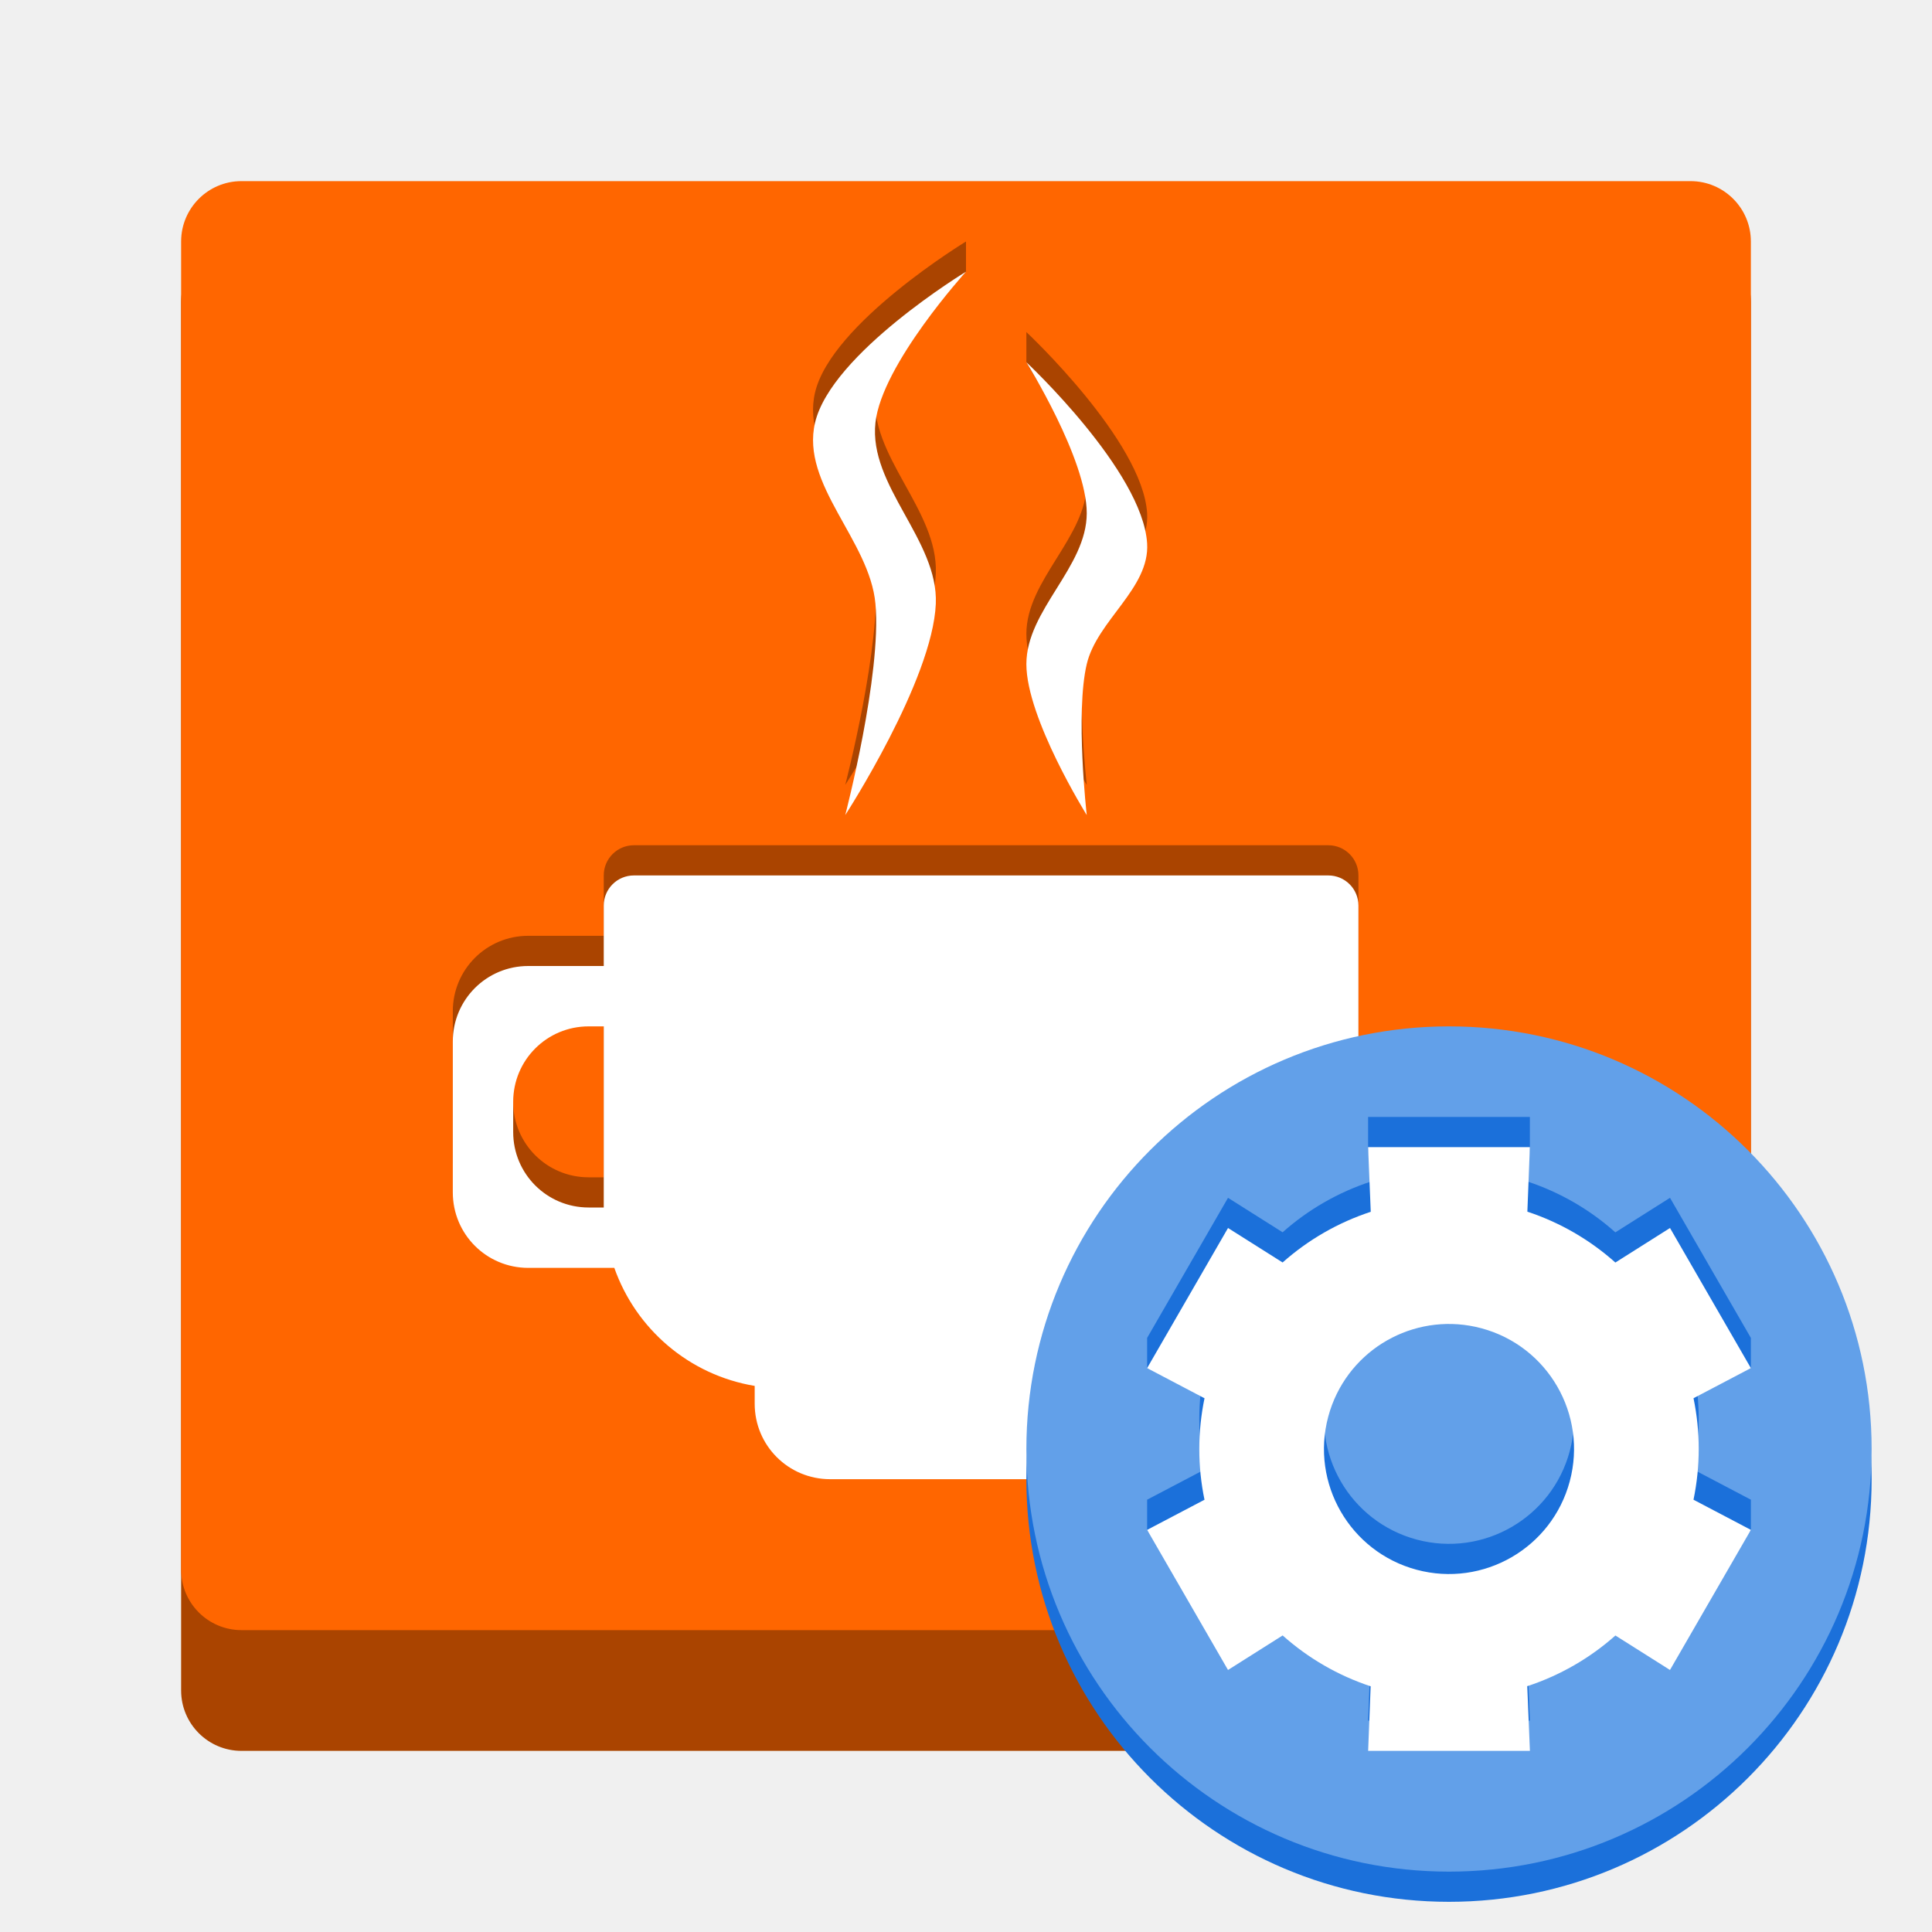
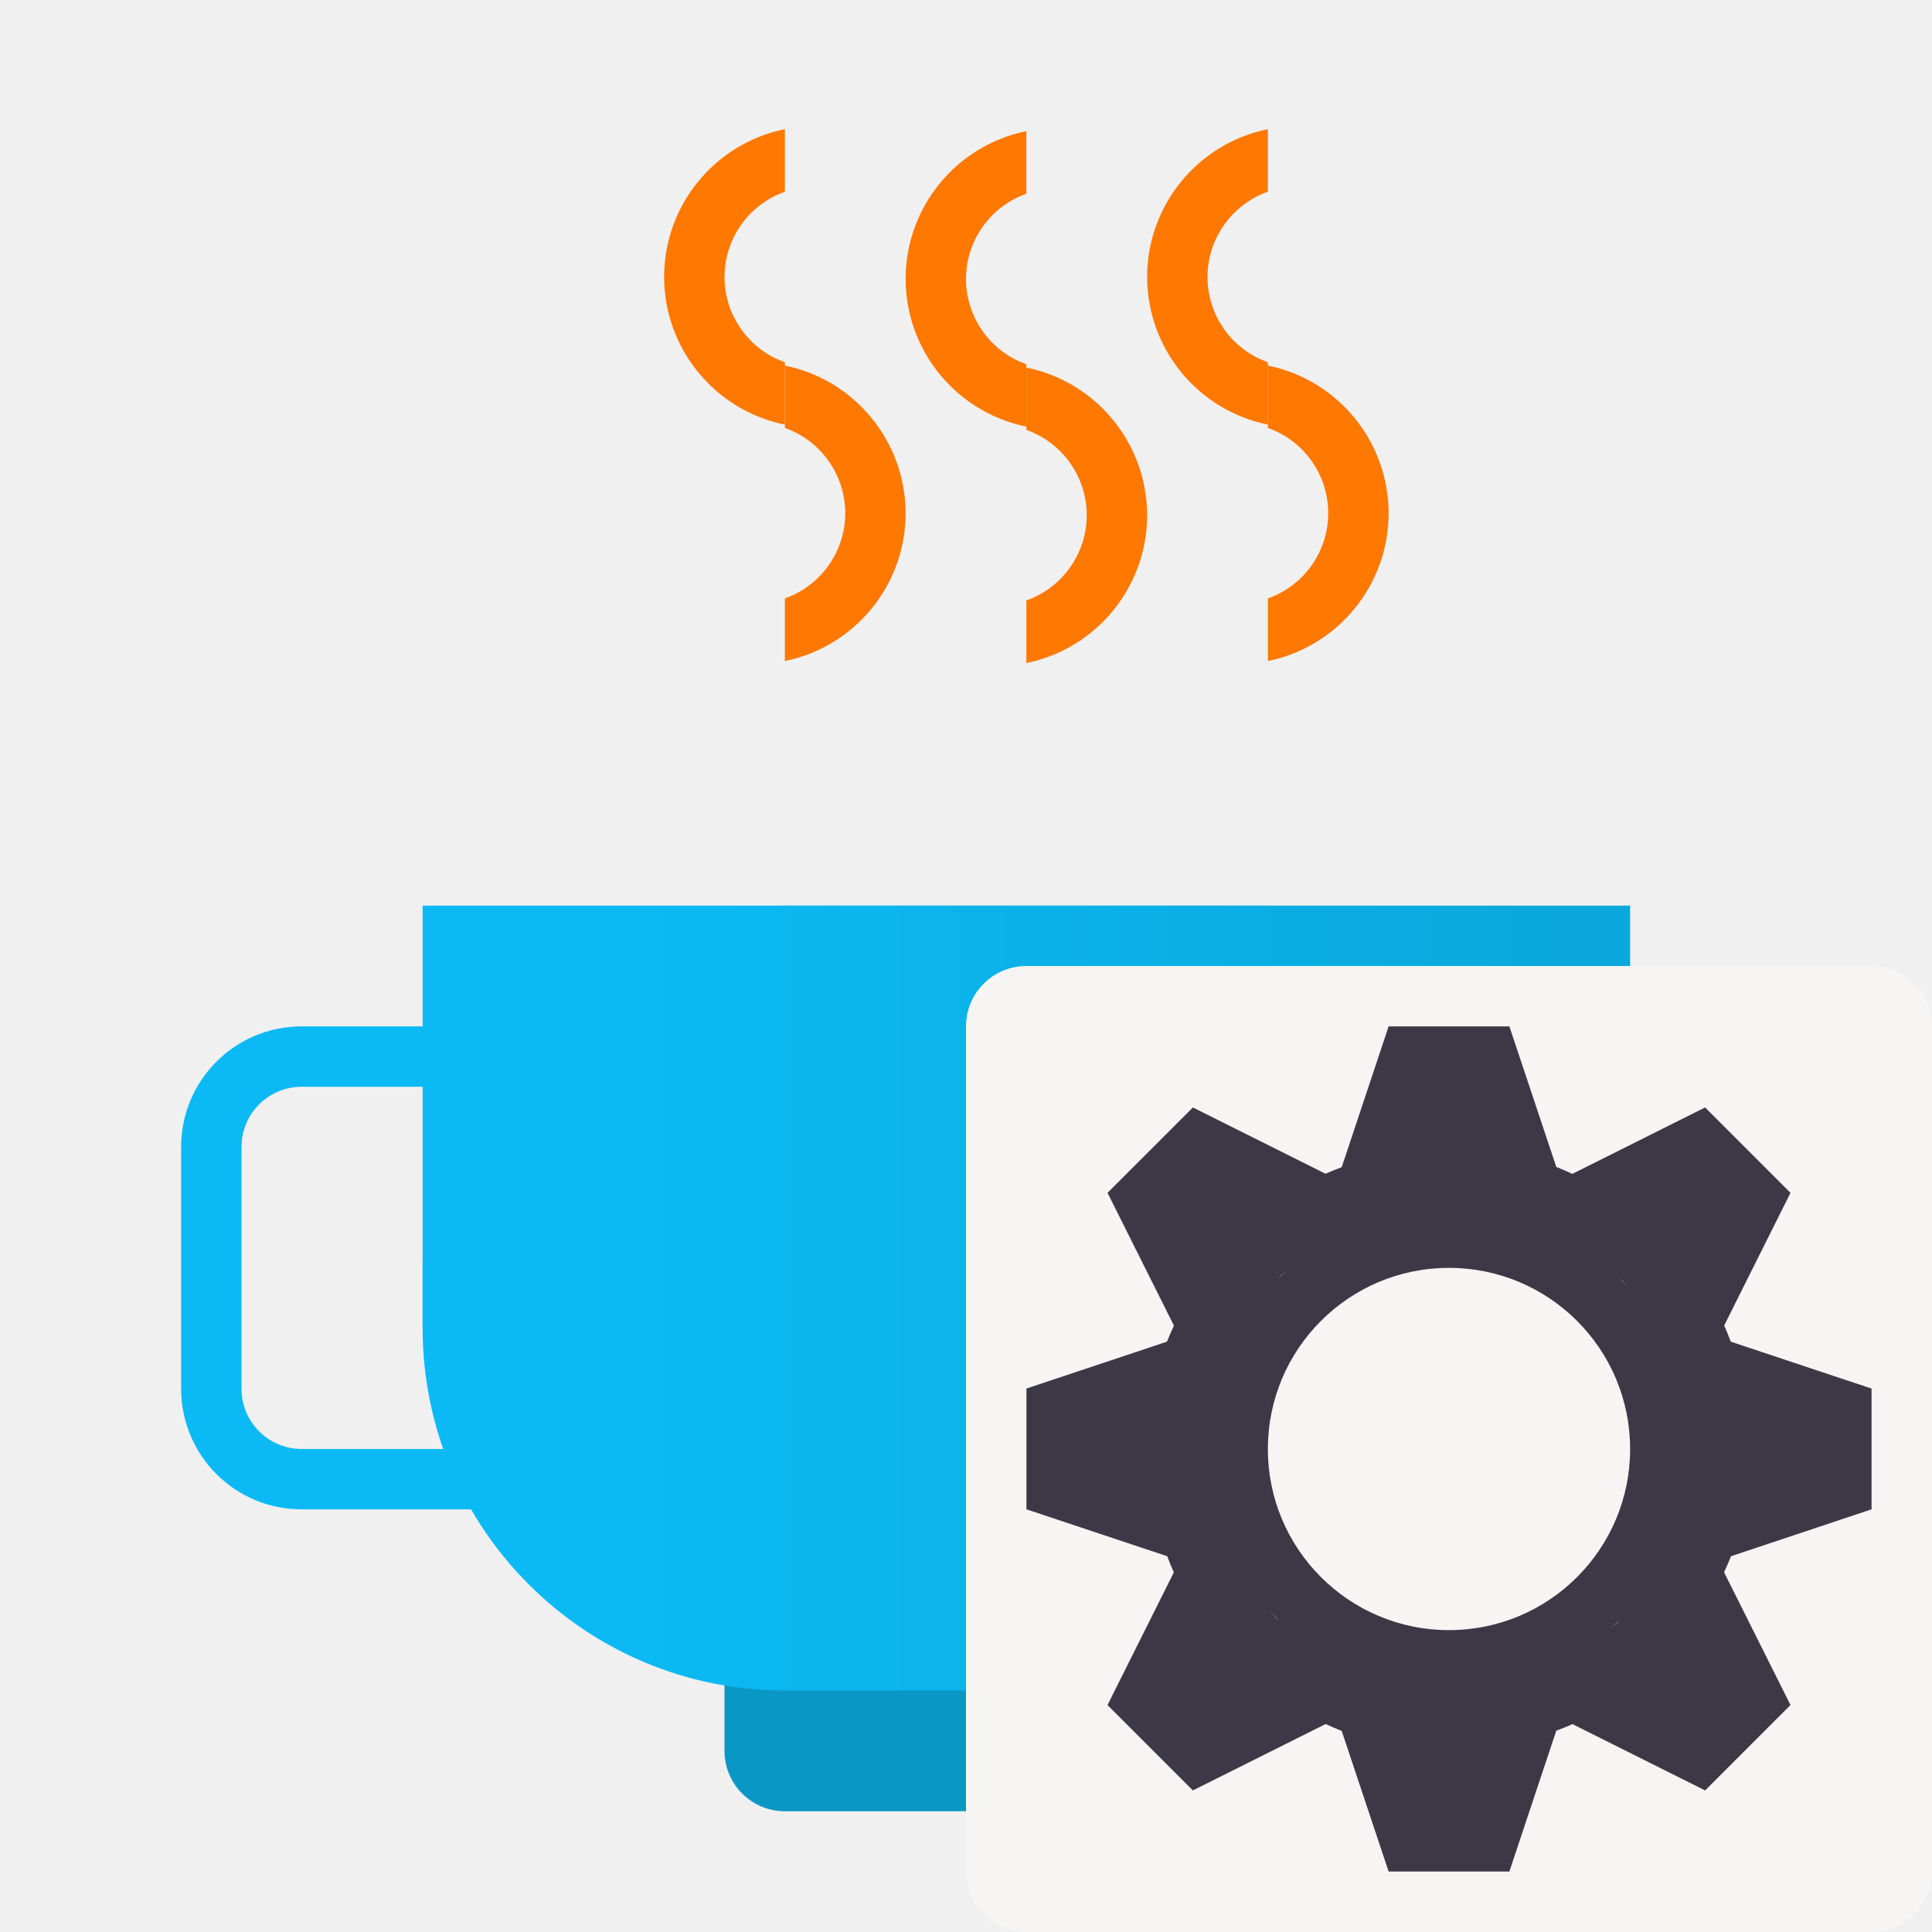
- <svg xmlns="http://www.w3.org/2000/svg" width="64" height="64" version="1" id="svg14">
-   <defs id="defs18" />
-   <g transform="matrix(0.07510248,0,0,0.07510248,5,4)" id="g1085">
-     <rect ry="26.63" y="53.261" x="13.315" height="665.757" width="692.387" id="rect1327" style="opacity:1;fill:#aa4400;fill-opacity:1;stroke:none;stroke-width:50.325;stroke-linecap:round;stroke-linejoin:round;stroke-miterlimit:4;stroke-dasharray:none;stroke-opacity:1" />
-     <rect ry="26.63" y="26.63" x="13.315" height="639.127" width="692.387" id="rect1325" style="opacity:1;fill:#ff6600;fill-opacity:1;stroke:none;stroke-width:50.325;stroke-linecap:round;stroke-linejoin:round;stroke-miterlimit:4;stroke-dasharray:none;stroke-opacity:1" />
-     <path id="rect820-3" d="m 213.042,319.563 c -7.377,0 -13.315,5.939 -13.315,13.315 v 26.63 h -33.288 c -18.441,0 -33.288,14.846 -33.288,33.288 v 66.576 c 0,18.441 14.846,33.288 33.288,33.288 h 37.943 c 9.52,26.98 32.99,47.24 61.921,52.064 v 7.854 c 0,18.441 14.846,33.288 33.288,33.288 h 133.151 c 18.441,0 33.288,-14.846 33.288,-33.288 v -7.854 c 37.865,-6.314 66.576,-38.983 66.576,-78.695 v -39.945 -93.206 c 0,-7.377 -5.939,-13.315 -13.315,-13.315 z m -19.973,66.576 h 6.658 v 53.261 26.63 h -6.658 c -18.441,0 -33.288,-14.846 -33.288,-33.288 v -13.315 c 0,-18.441 14.846,-33.288 33.288,-33.288 z" style="opacity:1;fill:#aa4400;fill-opacity:1;stroke:none;stroke-width:50.325;stroke-linecap:round;stroke-linejoin:round;stroke-miterlimit:4;stroke-dasharray:none;stroke-opacity:1" />
-     <path id="rect820" transform="matrix(13.31514,0,0,13.31514,-66.5757,-53.26056)" d="M 21 29 C 20.446 29 20 29.446 20 30 L 20 32 L 17.5 32 C 16.115 32 15 33.115 15 34.5 L 15 39.5 C 15 40.885 16.115 42 17.5 42 L 20.35 42 C 21.065 44.026 22.827 45.548 25 45.91 L 25 46.5 C 25 47.885 26.115 49 27.5 49 L 37.5 49 C 38.885 49 40 47.885 40 46.5 L 40 45.91 C 42.844 45.436 45 42.982 45 40 L 45 37 L 45 30 C 45 29.446 44.554 29 44 29 L 21 29 z M 19.5 34 L 20 34 L 20 38 L 20 40 L 19.5 40 C 18.115 40 17 38.885 17 37.5 L 17 36.5 C 17 35.115 18.115 34 19.5 34 z " style="opacity:1;fill:#ffffff;fill-opacity:1;stroke:none;stroke-width:3.78;stroke-linecap:round;stroke-linejoin:round;stroke-miterlimit:4;stroke-dasharray:none;stroke-opacity:1" />
-     <path id="path838-6" d="m 306.248,292.933 c 0,0 16.134,-61.949 13.315,-93.206 -2.521,-27.957 -33.08,-52.571 -26.63,-79.891 7.211,-30.545 66.576,-66.576 66.576,-66.576 0,0 0,0 0,13.315 -10.018,11.869 -37.739,33.162 -39.945,53.261 -3.063,27.903 27.797,51.844 26.63,79.891 -1.405,33.772 -39.945,93.206 -39.945,93.206 z" style="fill:#aa4400;fill-opacity:1;stroke:none;stroke-width:13.315px;stroke-linecap:butt;stroke-linejoin:miter;stroke-opacity:1" />
-     <path id="path838" d="m 306.248,306.248 c 0,0 16.134,-61.949 13.315,-93.206 -2.521,-27.957 -33.08,-52.571 -26.63,-79.891 7.211,-30.545 66.576,-66.576 66.576,-66.576 0,0 -37.121,40.85 -39.945,66.576 -3.063,27.903 27.797,51.844 26.63,79.891 -1.405,33.772 -39.945,93.206 -39.945,93.206 z" style="fill:#ffffff;stroke:none;stroke-width:13.315px;stroke-linecap:butt;stroke-linejoin:miter;stroke-opacity:1" />
-     <path id="path840-7" d="m 386.139,93.206 c 0,0 0,0 0,13.315 7.807,14.601 26.63,38.293 26.63,53.261 0,23.901 -26.63,42.674 -26.63,66.576 0,23.901 26.63,66.576 26.63,66.576 0,0 -5.099,-44.977 0,-66.576 4.56,-19.318 27.864,-33.45 26.63,-53.261 -1.989,-31.944 -53.261,-79.891 -53.261,-79.891 z" style="fill:#aa4400;fill-opacity:1;stroke:none;stroke-width:13.315px;stroke-linecap:butt;stroke-linejoin:miter;stroke-opacity:1" />
-     <path id="path840" d="m 386.139,106.521 c 0,0 26.63,42.674 26.63,66.576 0,23.901 -26.63,42.674 -26.63,66.576 0,23.901 26.63,66.576 26.63,66.576 0,0 -5.099,-44.977 0,-66.576 4.56,-19.318 27.864,-33.45 26.63,-53.261 -1.989,-31.944 -53.261,-79.891 -53.261,-79.891 z" style="fill:#ffffff;stroke:none;stroke-width:13.315px;stroke-linecap:butt;stroke-linejoin:miter;stroke-opacity:1" />
-   </g>
-   <circle r="14" cy="49" cx="48" id="path910-0" style="opacity:1;fill:#1b70da;fill-opacity:1;stroke:none;stroke-width:4;stroke-linecap:round;stroke-linejoin:round;stroke-miterlimit:4;stroke-dasharray:none;stroke-opacity:1" />
-   <circle r="14" cy="48" cx="48" id="path910" style="opacity:1;fill:#62a0e9;fill-opacity:1;stroke:none;stroke-width:4;stroke-linecap:round;stroke-linejoin:round;stroke-miterlimit:4;stroke-dasharray:none;stroke-opacity:1" />
-   <path id="path882-7" d="m 50.679,37 -5.359,9.8e-5 -10e-7,1 0.088,1.142 c -1.078,0.354 -2.072,0.925 -2.92,1.679 l -1.808,-1.142 -2.68,4.641 -10e-7,1 1.901,-7.86e-4 c -0.23,1.109 -0.23,2.253 -6.39e-4,3.362 l -1.9,0.998 -10e-7,1 2.679,3.641 1.81,-1.144 c 0.846,0.755 1.838,1.329 2.915,1.685 l -0.083,2.138 5.359,-1.01e-4 -0.088,-2.142 c 1.078,-0.354 2.072,-0.925 2.92,-1.679 l 1.808,1.142 2.68,-3.641 1e-6,-1 -1.901,-0.999 c 0.23,-1.109 0.23,-2.253 6.37e-4,-3.362 l 1.9,0.002 5e-6,-1 -2.679,-4.641 -1.81,1.144 c -0.846,-0.755 -1.838,-1.329 -2.915,-1.685 l 0.083,-1.138 z M 49.072,43 c 2.209,0.592 3.52,2.863 2.928,5.072 -0.592,2.209 -2.863,3.52 -5.072,2.928 -2.209,-0.592 -3.52,-2.863 -2.928,-5.072 0.036,-0.133 0.078,-0.264 0.126,-0.393 0.753,-1.99 2.891,-3.086 4.946,-2.535 z" style="fill:#1b70da;fill-opacity:1;stroke:none;stroke-width:2.071px;stroke-linecap:butt;stroke-linejoin:miter;stroke-opacity:1" />
-   <path id="path882" d="m 50.679,38 -5.359,9.8e-5 0.088,2.142 a 8.282,8.282 0 0 0 -2.92,1.679 l -1.808,-1.142 -2.68,4.641 1.901,0.999 a 8.282,8.282 0 0 0 -6.39e-4,3.362 l -1.9,0.998 2.679,4.641 1.81,-1.144 a 8.282,8.282 0 0 0 2.915,1.685 l -0.083,2.138 5.359,-1e-4 -0.088,-2.142 a 8.282,8.282 0 0 0 2.92,-1.679 l 1.808,1.142 2.68,-4.641 -1.901,-0.999 a 8.282,8.282 0 0 0 6.36e-4,-3.362 l 1.9,-0.998 -2.679,-4.641 -1.81,1.144 A 8.282,8.282 0 0 0 50.596,40.138 Z M 49.072,44 a 4.141,4.141 0 0 1 2.928,5.072 4.141,4.141 0 0 1 -5.072,2.928 4.141,4.141 0 0 1 -2.928,-5.072 4.141,4.141 0 0 1 0.126,-0.393 4.141,4.141 0 0 1 4.946,-2.535 z" style="fill:#ffffff;stroke:none;stroke-width:2.071px;stroke-linecap:butt;stroke-linejoin:miter;stroke-opacity:1" />
+ <svg xmlns="http://www.w3.org/2000/svg" version="1" viewBox="0 0 32 32">
+   <defs>
+     <linearGradient id="c" x1="9" x2="25" y1="22" y2="22" gradientTransform="translate(1 3)" gradientUnits="userSpaceOnUse">
+       <stop stop-color="#0bbaf4" offset="0" />
+       <stop stop-color="#0aa8dc" offset="1" />
+     </linearGradient>
+     <linearGradient id="d" x1="9" x2="25" y1="19.5" y2="19.5" gradientTransform="translate(1,-1)" gradientUnits="userSpaceOnUse">
+       <stop stop-color="#0bbaf4" offset="0" />
+       <stop stop-color="#0aa8dc" offset="1" />
+     </linearGradient>
+   </defs>
+   <path d="m5 17c-1.108 0-2 0.892-2 2v4c0 1.108 0.892 2 2 2h6c0.741 0 1.379-0.404 1.725-1h-7.725c-0.554 0-1-0.446-1-1v-4c0-0.554 0.446-1 1-1h7.725c-0.346-0.596-0.984-1-1.725-1z" fill="#0bbaf4" />
+   <rect x="12" y="26" width="10" height="4" ry="1" fill="#0997c5" />
+   <rect x="7" y="15" width="20" height="7" ry="0" fill="url(#d)" />
+   <rect x="7" y="15" width="20" height="13" ry="6" fill="url(#c)" />
+   <path d="m13 2.139a2.5 2.5 0 0 0 -2 2.449 2.5 2.5 0 0 0 2 2.445v-1.033a1.5 1.5 0 0 1 -1 -1.412 1.5 1.5 0 0 1 1 -1.412z" fill="#ff7800" />
+   <path d="m13 10.949a2.5 2.5 0 0 0 2 -2.449 2.5 2.5 0 0 0 -2 -2.445v1.033a1.5 1.5 0 0 1 1 1.412 1.5 1.5 0 0 1 -1 1.412z" fill="#ff7800" />
+   <path d="m17 2.172a2.5 2.5 0 0 0 -2 2.449 2.5 2.5 0 0 0 2 2.445v-1.033a1.5 1.5 0 0 1 -1 -1.412 1.5 1.5 0 0 1 1 -1.412z" fill="#ff7800" />
+   <path d="m17 10.982a2.5 2.5 0 0 0 2 -2.449 2.5 2.5 0 0 0 -2 -2.445v1.033a1.5 1.5 0 0 1 1 1.412 1.5 1.5 0 0 1 -1 1.412z" fill="#ff7800" />
+   <path d="m21 2.139a2.5 2.5 0 0 0 -2 2.449 2.5 2.5 0 0 0 2 2.445v-1.033a1.5 1.5 0 0 1 -1 -1.412 1.5 1.5 0 0 1 1 -1.412z" fill="#ff7800" />
+   <path d="m21 10.949a2.5 2.5 0 0 0 2 -2.449 2.5 2.5 0 0 0 -2 -2.445v1.033a1.5 1.5 0 0 1 1 1.412 1.5 1.5 0 0 1 -1 1.412z" fill="#ff7800" />
+   <rect x="16" y="16" width="16" height="16" ry="1" fill="#f6f5f4" />
+   <path d="m23 17-0.777 2.332a5 5 0 0 0 -0.268 0.109l-2.197-1.098-1.414 1.414 1.1 2.199a5 5 0 0 0 -0.115 0.266l-2.328 0.777v2l2.332 0.777a5 5 0 0 0 0.109 0.268l-1.098 2.197 1.414 1.414 2.199-1.1a5 5 0 0 0 0.266 0.115l0.777 2.328h2l0.777-2.332a5 5 0 0 0 0.268 -0.109l2.197 1.098 1.414-1.414-1.1-2.199a5 5 0 0 0 0.115 -0.266l2.328-0.777v-2l-2.332-0.777a5 5 0 0 0 -0.109 -0.268l1.098-2.197-1.414-1.414-2.199 1.1a5 5 0 0 0 -0.266 -0.115l-0.777-2.328zm1 3a4 4 0 0 0 -0.338 0.018 4 4 0 0 1 0.338 -0.018zm0.338 0.018a4 4 0 0 1 0.211 0.025 4 4 0 0 0 -0.211 -0.025zm-0.887 0.025a4 4 0 0 0 -0.186 0.027 4 4 0 0 1 0.186 -0.027zm1.283 0.027a4 4 0 0 1 0.223 0.051 4 4 0 0 0 -0.223 -0.051zm-1.691 0.051a4 4 0 0 0 -0.154 0.039 4 4 0 0 1 0.154 -0.039zm2.068 0.039a4 4 0 0 1 0.215 0.07 4 4 0 0 0 -0.215 -0.07zm-2.438 0.07a4 4 0 0 0 -0.18 0.066 4 4 0 0 1 0.18 -0.066zm2.832 0.066a4 4 0 0 1 0.174 0.078 4 4 0 0 0 -0.174 -0.078zm-3.186 0.078a4 4 0 0 0 -0.186 0.09 4 4 0 0 1 0.186 -0.09zm3.545 0.09a4 4 0 0 1 0.164 0.094 4 4 0 0 0 -0.164 -0.094zm-3.894 0.094a4 4 0 0 0 -0.188 0.115 4 4 0 0 1 0.188 -0.115zm4.246 0.115a4 4 0 0 1 0.135 0.098 4 4 0 0 0 -0.135 -0.098zm-4.568 0.098a4 4 0 0 0 -0.186 0.141 4 4 0 0 1 0.186 -0.141zm4.889 0.141a4 4 0 0 1 0.129 0.113 4 4 0 0 0 -0.129 -0.113zm-2.537 0.088a3 3 0 0 1 3 3 3 3 0 0 1 -3 3 3 3 0 0 1 -3 -3 3 3 0 0 1 3 -3zm-2.666 0.025a4 4 0 0 0 -0.16 0.148 4 4 0 0 1 0.039 -0.043 4 4 0 0 1 0.121 -0.105zm5.492 0.148a4 4 0 0 1 0.043 0.039 4 4 0 0 1 0.105 0.121 4 4 0 0 0 -0.148 -0.16zm-5.801 0.16a4 4 0 0 0 -0.113 0.129 4 4 0 0 1 0.113 -0.129zm6.062 0.129a4 4 0 0 1 0.141 0.186 4 4 0 0 0 -0.141 -0.186zm-6.316 0.186a4 4 0 0 0 -0.098 0.135 4 4 0 0 1 0.098 -0.135zm6.555 0.135a4 4 0 0 1 0.115 0.188 4 4 0 0 0 -0.115 -0.188zm-6.768 0.188a4 4 0 0 0 -0.094 0.164 4 4 0 0 1 0.094 -0.164zm6.977 0.164a4 4 0 0 1 0.09 0.186 4 4 0 0 0 -0.09 -0.186zm-7.16 0.186a4 4 0 0 0 -0.078 0.174 4 4 0 0 1 0.078 -0.174zm7.328 0.174a4 4 0 0 1 0.066 0.18 4 4 0 0 0 -0.066 -0.18zm-7.473 0.18a4 4 0 0 0 -0.07 0.215 4 4 0 0 1 0.07 -0.215zm7.609 0.215a4 4 0 0 1 0.039 0.154 4 4 0 0 0 -0.039 -0.154zm-7.719 0.154a4 4 0 0 0 -0.051 0.223 4 4 0 0 1 0.051 -0.223zm7.809 0.223a4 4 0 0 1 0.027 0.186 4 4 0 0 0 -0.027 -0.186zm-7.887 0.186a4 4 0 0 0 -0.025 0.211 4 4 0 0 1 0.025 -0.211zm7.939 0.211a4 4 0 0 1 0.018 0.338 4 4 0 0 0 -0.018 -0.338zm-7.982 0.338a4 4 0 0 0 0.018 0.338 4 4 0 0 1 -0.018 -0.338zm7.982 0.338a4 4 0 0 1 -0.025 0.211 4 4 0 0 0 0.025 -0.211zm-7.939 0.211a4 4 0 0 0 0.027 0.186 4 4 0 0 1 -0.027 -0.186zm7.887 0.186a4 4 0 0 1 -0.051 0.223 4 4 0 0 0 0.051 -0.223zm-7.809 0.223a4 4 0 0 0 0.039 0.154 4 4 0 0 1 -0.039 -0.154zm7.719 0.154a4 4 0 0 1 -0.07 0.215 4 4 0 0 0 0.07 -0.215zm-7.609 0.215a4 4 0 0 0 0.066 0.18 4 4 0 0 1 -0.066 -0.18zm7.473 0.18a4 4 0 0 1 -0.078 0.174 4 4 0 0 0 0.078 -0.174zm-7.328 0.174a4 4 0 0 0 0.09 0.186 4 4 0 0 1 -0.09 -0.186zm7.16 0.186a4 4 0 0 1 -0.094 0.164 4 4 0 0 0 0.094 -0.164zm-6.977 0.164a4 4 0 0 0 0.115 0.188 4 4 0 0 1 -0.115 -0.188zm6.768 0.188a4 4 0 0 1 -0.098 0.135 4 4 0 0 0 0.098 -0.135zm-6.555 0.135a4 4 0 0 0 0.141 0.186 4 4 0 0 1 -0.141 -0.186zm6.316 0.186a4 4 0 0 1 -0.113 0.129 4 4 0 0 0 0.113 -0.129zm-6.062 0.129a4 4 0 0 0 0.148 0.16 4 4 0 0 1 -0.043 -0.039 4 4 0 0 1 -0.105 -0.121zm5.801 0.16a4 4 0 0 1 -0.039 0.043 4 4 0 0 1 -0.121 0.105 4 4 0 0 0 0.16 -0.148zm-5.492 0.148a4 4 0 0 0 0.129 0.113 4 4 0 0 1 -0.129 -0.113zm5.203 0.113a4 4 0 0 1 -0.186 0.141 4 4 0 0 0 0.186 -0.141zm-4.889 0.141a4 4 0 0 0 0.135 0.098 4 4 0 0 1 -0.135 -0.098zm4.568 0.098a4 4 0 0 1 -0.188 0.115 4 4 0 0 0 0.188 -0.115zm-4.246 0.115a4 4 0 0 0 0.164 0.094 4 4 0 0 1 -0.164 -0.094zm3.894 0.094a4 4 0 0 1 -0.186 0.09 4 4 0 0 0 0.186 -0.09zm-3.545 0.09a4 4 0 0 0 0.174 0.078 4 4 0 0 1 -0.174 -0.078zm3.186 0.078a4 4 0 0 1 -0.18 0.066 4 4 0 0 0 0.18 -0.066zm-2.832 0.066a4 4 0 0 0 0.215 0.07 4 4 0 0 1 -0.215 -0.07zm2.438 0.07a4 4 0 0 1 -0.154 0.039 4 4 0 0 0 0.154 -0.039zm-2.068 0.039a4 4 0 0 0 0.223 0.051 4 4 0 0 1 -0.223 -0.051zm1.691 0.051a4 4 0 0 1 -0.186 0.027 4 4 0 0 0 0.186 -0.027zm-1.283 0.027a4 4 0 0 0 0.211 0.025 4 4 0 0 1 -0.211 -0.025zm0.887 0.025a4 4 0 0 1 -0.338 0.018 4 4 0 0 0 0.338 -0.018z" fill="#3d3846" />
</svg>
